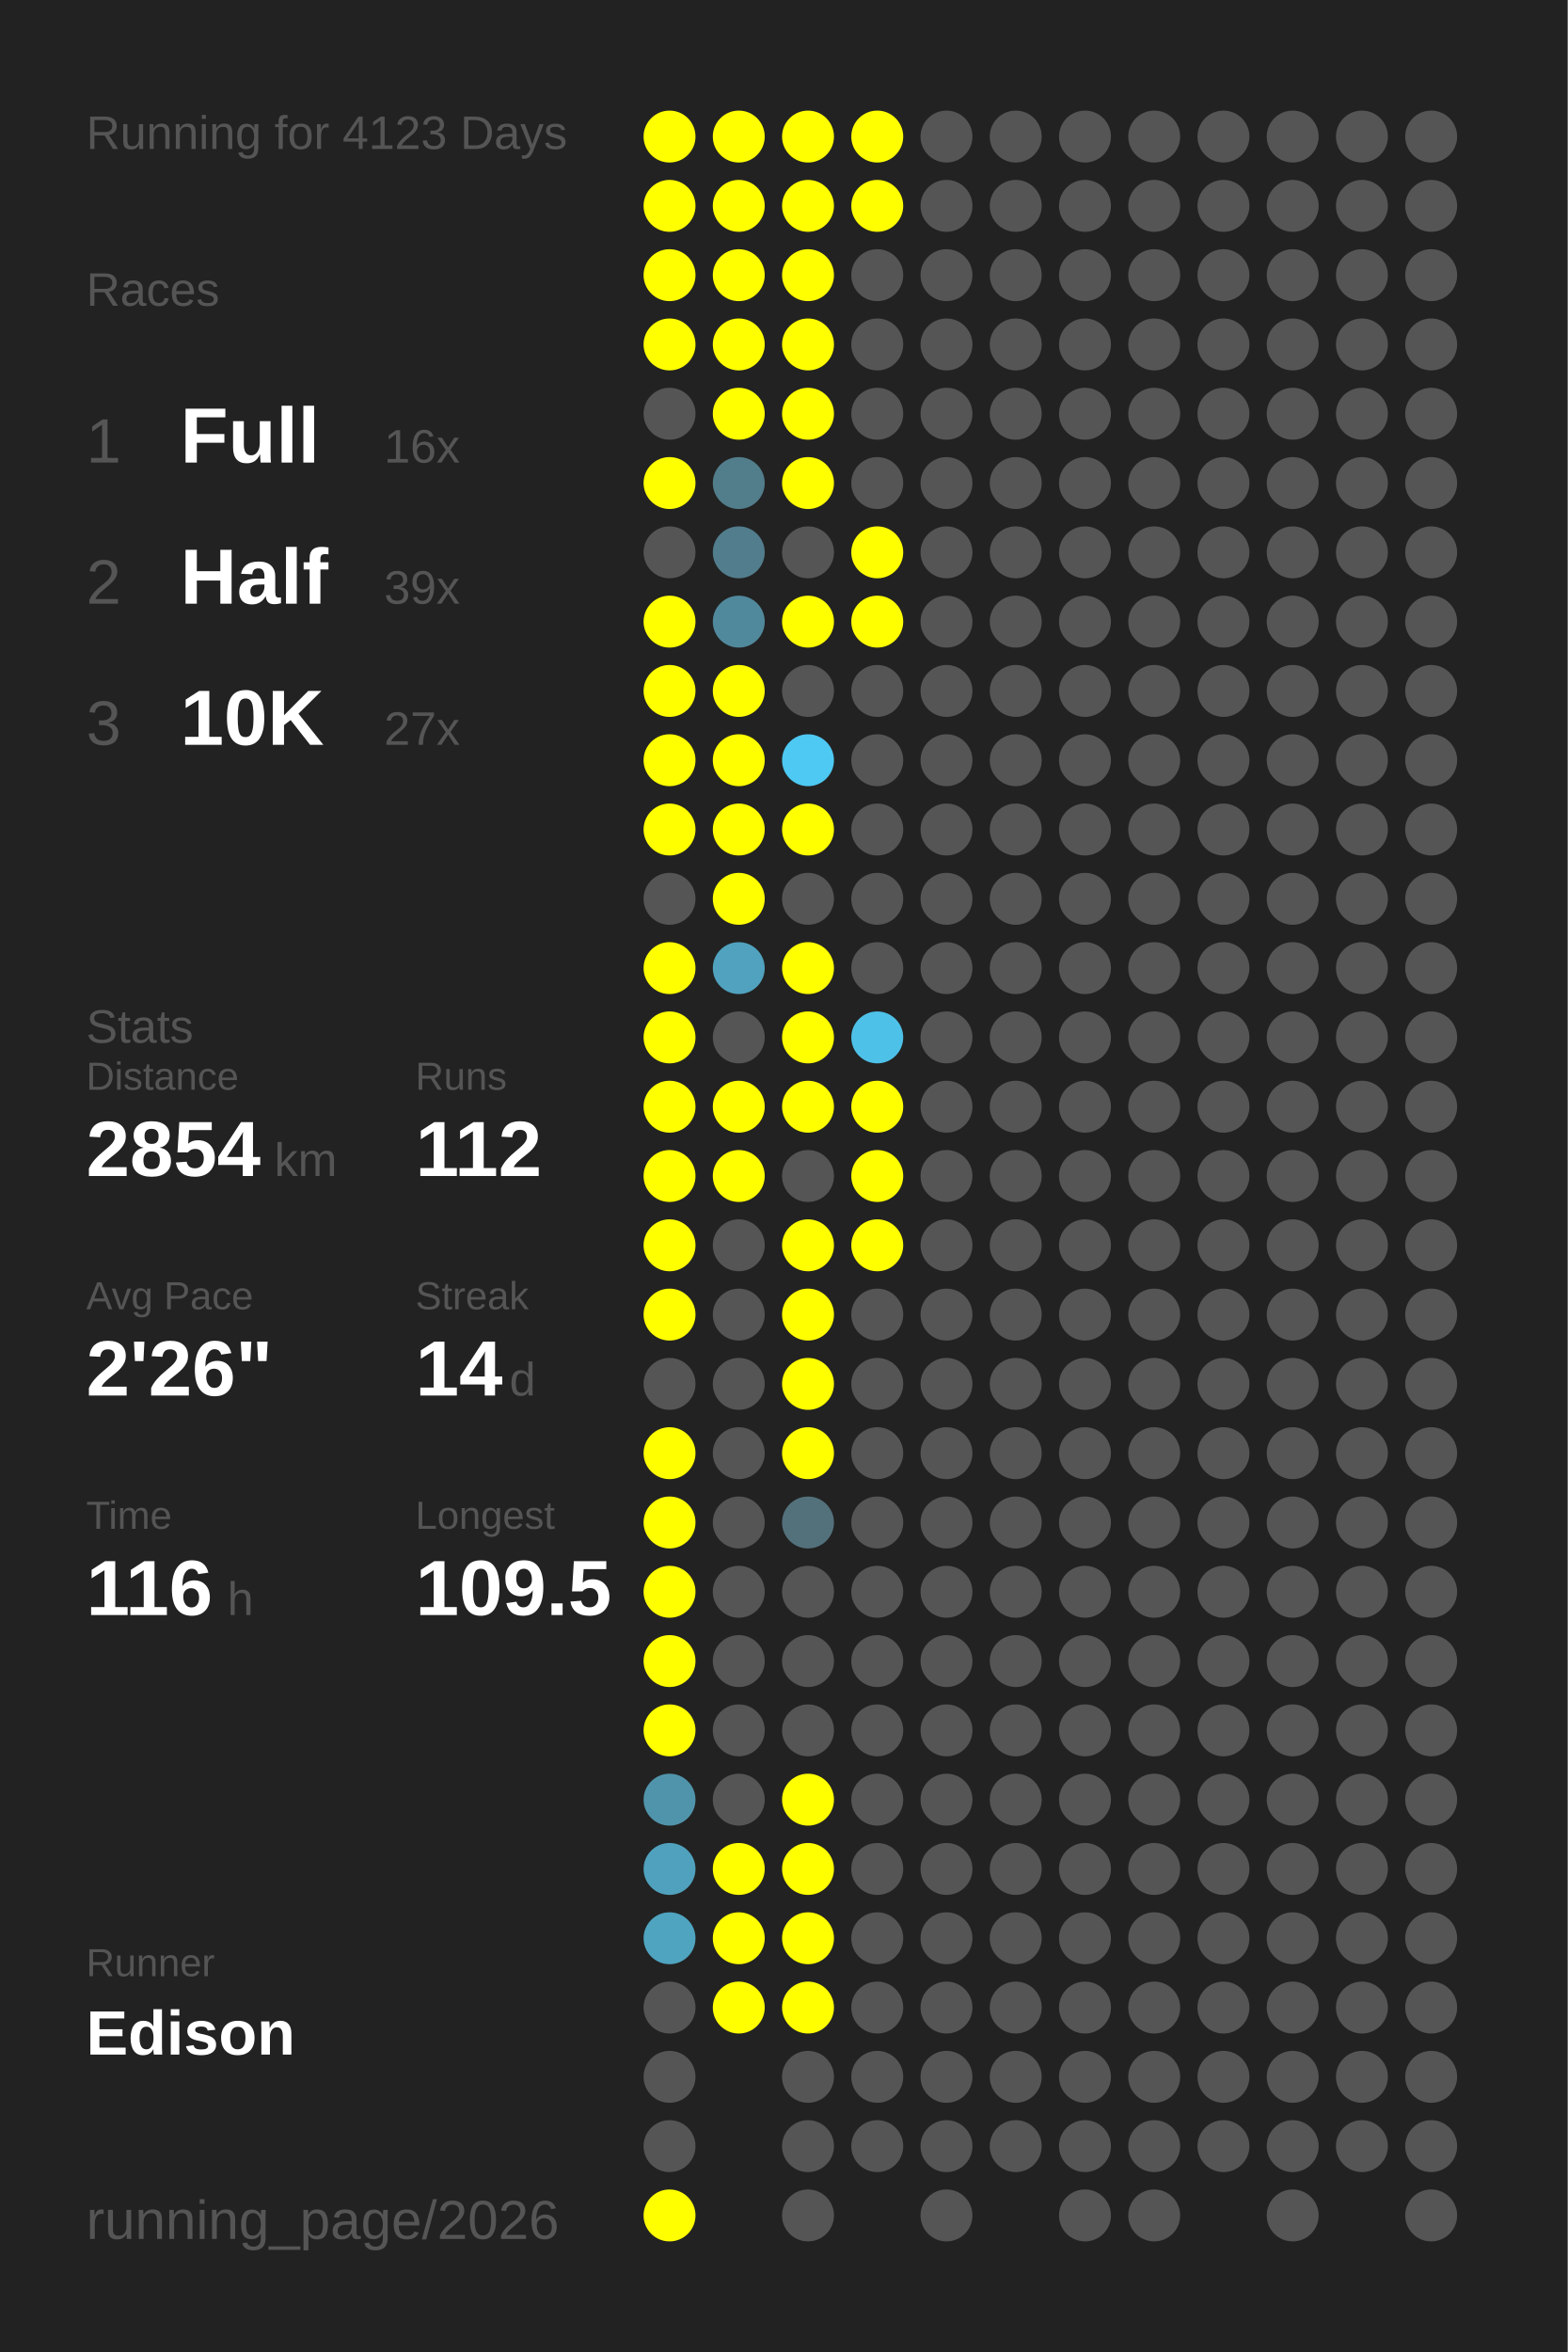
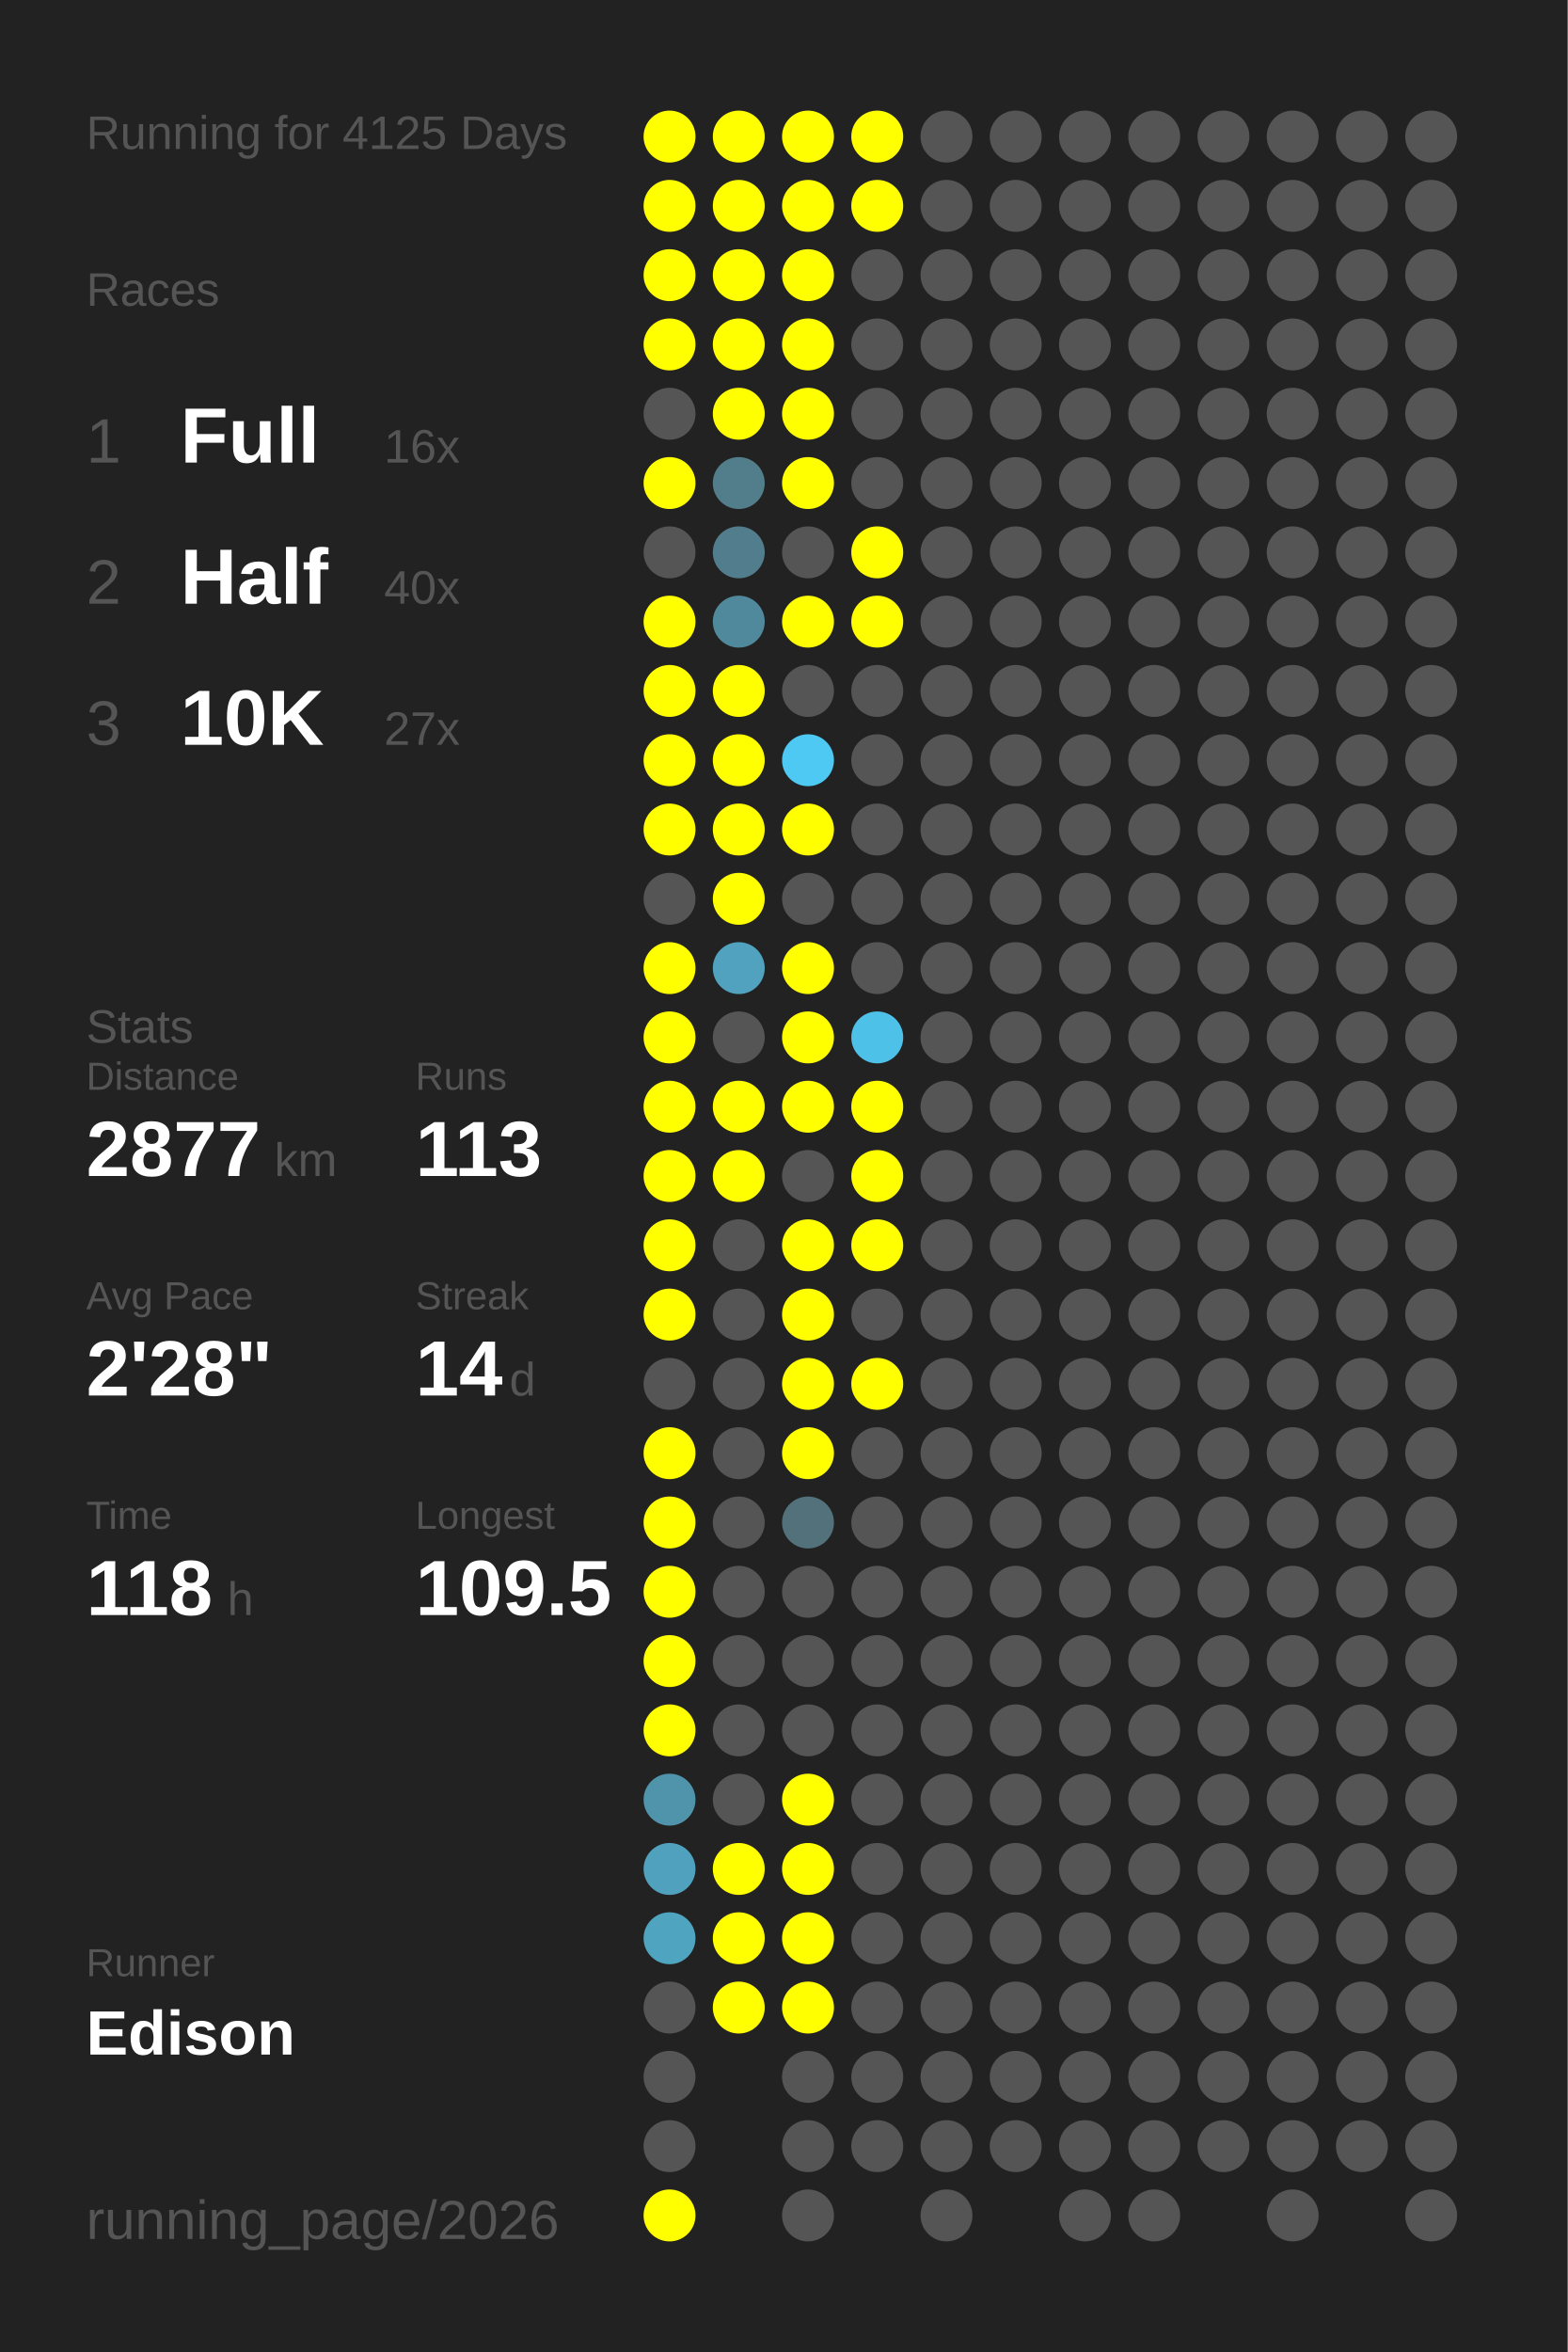
<svg xmlns="http://www.w3.org/2000/svg" baseProfile="full" height="300mm" version="1.1" viewBox="0,0,200,300" width="200mm">
  <defs />
  <rect fill="#222222" height="300" width="200" x="0" y="0" />
-   <text fill="#555555" style="font-size:6px; font-family:Arial;" x="11" y="19">Running for 4123 Days</text>
+   <text fill="#555555" style="font-size:6px; font-family:Arial;" x="11" y="19">Running for 4125 Days</text>
  <text fill="#555555" style="font-size:6px; font-family:Arial;" x="11" y="39">Races</text>
  <text fill="#555555" style="font-size:8px; font-family:Arial;" x="11" y="59">1</text>
  <text fill="#FFFFFF" style="font-size:10px; font-family:Arial; font-weight:bold;" x="23" y="59">Full</text>
  <text fill="#555555" style="font-size:6px; font-family:Arial;" x="49" y="59">16x</text>
  <text fill="#555555" style="font-size:8px; font-family:Arial;" x="11" y="77">2</text>
  <text fill="#FFFFFF" style="font-size:10px; font-family:Arial; font-weight:bold;" x="23" y="77">Half</text>
-   <text fill="#555555" style="font-size:6px; font-family:Arial;" x="49" y="77">39x</text>
+   <text fill="#555555" style="font-size:6px; font-family:Arial;" x="49" y="77">40x</text>
  <text fill="#555555" style="font-size:8px; font-family:Arial;" x="11" y="95">3</text>
  <text fill="#FFFFFF" style="font-size:10px; font-family:Arial; font-weight:bold;" x="23" y="95">10K</text>
  <text fill="#555555" style="font-size:6px; font-family:Arial;" x="49" y="95">27x</text>
  <text fill="#555555" style="font-size:6px; font-family:Arial;" x="11" y="133">Stats</text>
  <text fill="#555555" style="font-size:5px; font-family:Arial;" x="11" y="139">Distance</text>
-   <text fill="#FFFFFF" style="font-size:10px; font-family:Arial; font-weight:bold;" x="11" y="150">2854</text>
+   <text fill="#FFFFFF" style="font-size:10px; font-family:Arial; font-weight:bold;" x="11" y="150">2877</text>
  <text fill="#555555" style="font-size:6px; font-family:Arial;" x="35" y="150">km</text>
  <text fill="#555555" style="font-size:5px; font-family:Arial;" x="53" y="139">Runs</text>
-   <text fill="#FFFFFF" style="font-size:10px; font-family:Arial; font-weight:bold;" x="53" y="150">112</text>
+   <text fill="#FFFFFF" style="font-size:10px; font-family:Arial; font-weight:bold;" x="53" y="150">113</text>
  <text fill="#555555" style="font-size:5px; font-family:Arial;" x="11" y="167">Avg Pace</text>
-   <text fill="#FFFFFF" style="font-size:10px; font-family:Arial; font-weight:bold;" x="11" y="178">2'26"</text>
+   <text fill="#FFFFFF" style="font-size:10px; font-family:Arial; font-weight:bold;" x="11" y="178">2'28"</text>
  <text fill="#555555" style="font-size:5px; font-family:Arial;" x="53" y="167">Streak</text>
  <text fill="#FFFFFF" style="font-size:10px; font-family:Arial; font-weight:bold;" x="53" y="178">14</text>
  <text fill="#555555" style="font-size:6px; font-family:Arial;" x="65" y="178">d</text>
  <text fill="#555555" style="font-size:5px; font-family:Arial;" x="11" y="195">Time</text>
-   <text fill="#FFFFFF" style="font-size:10px; font-family:Arial; font-weight:bold;" x="11" y="206">116</text>
+   <text fill="#FFFFFF" style="font-size:10px; font-family:Arial; font-weight:bold;" x="11" y="206">118</text>
  <text fill="#555555" style="font-size:6px; font-family:Arial;" x="29" y="206">h</text>
  <text fill="#555555" style="font-size:5px; font-family:Arial;" x="53" y="195">Longest</text>
  <text fill="#FFFFFF" style="font-size:10px; font-family:Arial; font-weight:bold;" x="53" y="206">109.5</text>
  <text fill="#555555" style="font-size:5px; font-family:Arial;" x="11" y="252.065">Runner</text>
  <text fill="#FFFFFF" style="font-size:8px; font-family:Arial; font-weight:bold;" x="11" y="262.065">Edison</text>
  <text fill="#555555" style="font-size:7px; font-family:Arial;" x="11" y="285.581">running_page/2026</text>
  <circle cx="85.417" cy="17.419" fill="#FFFF00" r="3.312" />
  <circle cx="85.417" cy="26.258" fill="#FFFF00" r="3.312" />
  <circle cx="85.417" cy="35.097" fill="#FFFF00" r="3.312" />
  <circle cx="85.417" cy="43.935" fill="#FFFF00" r="3.312" />
  <circle cx="85.417" cy="52.774" fill="#555555" r="3.312" />
  <circle cx="85.417" cy="61.613" fill="#FFFF00" r="3.312" />
  <circle cx="85.417" cy="70.452" fill="#555555" r="3.312" />
  <circle cx="85.417" cy="79.29" fill="#FFFF00" r="3.312" />
  <circle cx="85.417" cy="88.129" fill="#FFFF00" r="3.312" />
  <circle cx="85.417" cy="96.968" fill="#FFFF00" r="3.312" />
  <circle cx="85.417" cy="105.806" fill="#FFFF00" r="3.312" />
  <circle cx="85.417" cy="114.645" fill="#555555" r="3.312" />
  <circle cx="85.417" cy="123.484" fill="#FFFF00" r="3.312" />
  <circle cx="85.417" cy="132.323" fill="#FFFF00" r="3.312" />
  <circle cx="85.417" cy="141.161" fill="#FFFF00" r="3.312" />
  <circle cx="85.417" cy="150" fill="#FFFF00" r="3.312" />
  <circle cx="85.417" cy="158.839" fill="#FFFF00" r="3.312" />
  <circle cx="85.417" cy="167.677" fill="#FFFF00" r="3.312" />
  <circle cx="85.417" cy="176.516" fill="#555555" r="3.312" />
  <circle cx="85.417" cy="185.355" fill="#FFFF00" r="3.312" />
  <circle cx="85.417" cy="194.194" fill="#FFFF00" r="3.312" />
  <circle cx="85.417" cy="203.032" fill="#FFFF00" r="3.312" />
  <circle cx="85.417" cy="211.871" fill="#FFFF00" r="3.312" />
  <circle cx="85.417" cy="220.71" fill="#FFFF00" r="3.312" />
  <circle cx="85.417" cy="229.548" fill="#5094ab" r="3.312" />
  <circle cx="85.417" cy="238.387" fill="#50a1bd" r="3.312" />
  <circle cx="85.417" cy="247.226" fill="#4fa4c0" r="3.312" />
  <circle cx="85.417" cy="256.065" fill="#555555" r="3.312" />
  <circle cx="85.417" cy="264.903" fill="#555555" r="3.312" />
  <circle cx="85.417" cy="273.742" fill="#555555" r="3.312" />
  <circle cx="85.417" cy="282.581" fill="#FFFF00" r="3.312" />
  <circle cx="94.25" cy="17.419" fill="#FFFF00" r="3.312" />
  <circle cx="94.25" cy="26.258" fill="#FFFF00" r="3.312" />
  <circle cx="94.25" cy="35.097" fill="#FFFF00" r="3.312" />
  <circle cx="94.25" cy="43.935" fill="#FFFF00" r="3.312" />
  <circle cx="94.25" cy="52.774" fill="#FFFF00" r="3.312" />
  <circle cx="94.25" cy="61.613" fill="#527d8b" r="3.312" />
  <circle cx="94.25" cy="70.452" fill="#527d8c" r="3.312" />
  <circle cx="94.25" cy="79.29" fill="#51899c" r="3.312" />
  <circle cx="94.25" cy="88.129" fill="#FFFF00" r="3.312" />
  <circle cx="94.25" cy="96.968" fill="#FFFF00" r="3.312" />
  <circle cx="94.25" cy="105.806" fill="#FFFF00" r="3.312" />
  <circle cx="94.25" cy="114.645" fill="#FFFF00" r="3.312" />
  <circle cx="94.25" cy="123.484" fill="#50a2be" r="3.312" />
  <circle cx="94.25" cy="132.323" fill="#555555" r="3.312" />
  <circle cx="94.25" cy="141.161" fill="#FFFF00" r="3.312" />
  <circle cx="94.25" cy="150" fill="#FFFF00" r="3.312" />
  <circle cx="94.25" cy="158.839" fill="#555555" r="3.312" />
  <circle cx="94.25" cy="167.677" fill="#555555" r="3.312" />
  <circle cx="94.25" cy="176.516" fill="#555555" r="3.312" />
  <circle cx="94.25" cy="185.355" fill="#555555" r="3.312" />
  <circle cx="94.25" cy="194.194" fill="#555555" r="3.312" />
  <circle cx="94.25" cy="203.032" fill="#555555" r="3.312" />
  <circle cx="94.25" cy="211.871" fill="#555555" r="3.312" />
  <circle cx="94.25" cy="220.71" fill="#555555" r="3.312" />
  <circle cx="94.25" cy="229.548" fill="#555555" r="3.312" />
  <circle cx="94.25" cy="238.387" fill="#FFFF00" r="3.312" />
  <circle cx="94.25" cy="247.226" fill="#FFFF00" r="3.312" />
  <circle cx="94.25" cy="256.065" fill="#FFFF00" r="3.312" />
  <circle cx="103.083" cy="17.419" fill="#FFFF00" r="3.312" />
  <circle cx="103.083" cy="26.258" fill="#FFFF00" r="3.312" />
  <circle cx="103.083" cy="35.097" fill="#FFFF00" r="3.312" />
  <circle cx="103.083" cy="43.935" fill="#FFFF00" r="3.312" />
  <circle cx="103.083" cy="52.774" fill="#FFFF00" r="3.312" />
  <circle cx="103.083" cy="61.613" fill="#FFFF00" r="3.312" />
  <circle cx="103.083" cy="70.452" fill="#555555" r="3.312" />
  <circle cx="103.083" cy="79.29" fill="#FFFF00" r="3.312" />
  <circle cx="103.083" cy="88.129" fill="#555555" r="3.312" />
  <circle cx="103.083" cy="96.968" fill="#4dc9f3" r="3.312" />
  <circle cx="103.083" cy="105.806" fill="#FFFF00" r="3.312" />
  <circle cx="103.083" cy="114.645" fill="#555555" r="3.312" />
  <circle cx="103.083" cy="123.484" fill="#FFFF00" r="3.312" />
  <circle cx="103.083" cy="132.323" fill="#FFFF00" r="3.312" />
  <circle cx="103.083" cy="141.161" fill="#FFFF00" r="3.312" />
  <circle cx="103.083" cy="150" fill="#555555" r="3.312" />
  <circle cx="103.083" cy="158.839" fill="#FFFF00" r="3.312" />
  <circle cx="103.083" cy="167.677" fill="#FFFF00" r="3.312" />
  <circle cx="103.083" cy="176.516" fill="#FFFF00" r="3.312" />
  <circle cx="103.083" cy="185.355" fill="#FFFF00" r="3.312" />
  <circle cx="103.083" cy="194.194" fill="#53717b" r="3.312" />
  <circle cx="103.083" cy="203.032" fill="#555555" r="3.312" />
  <circle cx="103.083" cy="211.871" fill="#555555" r="3.312" />
  <circle cx="103.083" cy="220.71" fill="#555555" r="3.312" />
  <circle cx="103.083" cy="229.548" fill="#FFFF00" r="3.312" />
  <circle cx="103.083" cy="238.387" fill="#FFFF00" r="3.312" />
  <circle cx="103.083" cy="247.226" fill="#FFFF00" r="3.312" />
  <circle cx="103.083" cy="256.065" fill="#FFFF00" r="3.312" />
  <circle cx="103.083" cy="264.903" fill="#555555" r="3.312" />
  <circle cx="103.083" cy="273.742" fill="#555555" r="3.312" />
  <circle cx="103.083" cy="282.581" fill="#555555" r="3.312" />
  <circle cx="111.917" cy="17.419" fill="#FFFF00" r="3.312" />
  <circle cx="111.917" cy="26.258" fill="#FFFF00" r="3.312" />
  <circle cx="111.917" cy="35.097" fill="#555555" r="3.312" />
  <circle cx="111.917" cy="43.935" fill="#555555" r="3.312" />
  <circle cx="111.917" cy="52.774" fill="#555555" r="3.312" />
  <circle cx="111.917" cy="61.613" fill="#555555" r="3.312" />
  <circle cx="111.917" cy="70.452" fill="#FFFF00" r="3.312" />
  <circle cx="111.917" cy="79.29" fill="#FFFF00" r="3.312" />
  <circle cx="111.917" cy="88.129" fill="#555555" r="3.312" />
  <circle cx="111.917" cy="96.968" fill="#555555" r="3.312" />
  <circle cx="111.917" cy="105.806" fill="#555555" r="3.312" />
  <circle cx="111.917" cy="114.645" fill="#555555" r="3.312" />
  <circle cx="111.917" cy="123.484" fill="#555555" r="3.312" />
  <circle cx="111.917" cy="132.323" fill="#4ec1e8" r="3.312" />
  <circle cx="111.917" cy="141.161" fill="#FFFF00" r="3.312" />
  <circle cx="111.917" cy="150" fill="#FFFF00" r="3.312" />
  <circle cx="111.917" cy="158.839" fill="#FFFF00" r="3.312" />
  <circle cx="111.917" cy="167.677" fill="#555555" r="3.312" />
-   <circle cx="111.917" cy="176.516" fill="#555555" r="3.312" />
+   <circle cx="111.917" cy="176.516" fill="#FFFF00" r="3.312" />
  <circle cx="111.917" cy="185.355" fill="#555555" r="3.312" />
  <circle cx="111.917" cy="194.194" fill="#555555" r="3.312" />
  <circle cx="111.917" cy="203.032" fill="#555555" r="3.312" />
  <circle cx="111.917" cy="211.871" fill="#555555" r="3.312" />
  <circle cx="111.917" cy="220.71" fill="#555555" r="3.312" />
  <circle cx="111.917" cy="229.548" fill="#555555" r="3.312" />
  <circle cx="111.917" cy="238.387" fill="#555555" r="3.312" />
  <circle cx="111.917" cy="247.226" fill="#555555" r="3.312" />
  <circle cx="111.917" cy="256.065" fill="#555555" r="3.312" />
  <circle cx="111.917" cy="264.903" fill="#555555" r="3.312" />
  <circle cx="111.917" cy="273.742" fill="#555555" r="3.312" />
  <circle cx="120.75" cy="17.419" fill="#555555" r="3.312" />
  <circle cx="120.75" cy="26.258" fill="#555555" r="3.312" />
  <circle cx="120.75" cy="35.097" fill="#555555" r="3.312" />
  <circle cx="120.75" cy="43.935" fill="#555555" r="3.312" />
  <circle cx="120.75" cy="52.774" fill="#555555" r="3.312" />
  <circle cx="120.75" cy="61.613" fill="#555555" r="3.312" />
  <circle cx="120.75" cy="70.452" fill="#555555" r="3.312" />
  <circle cx="120.75" cy="79.29" fill="#555555" r="3.312" />
  <circle cx="120.75" cy="88.129" fill="#555555" r="3.312" />
  <circle cx="120.75" cy="96.968" fill="#555555" r="3.312" />
  <circle cx="120.75" cy="105.806" fill="#555555" r="3.312" />
  <circle cx="120.75" cy="114.645" fill="#555555" r="3.312" />
  <circle cx="120.75" cy="123.484" fill="#555555" r="3.312" />
  <circle cx="120.75" cy="132.323" fill="#555555" r="3.312" />
  <circle cx="120.75" cy="141.161" fill="#555555" r="3.312" />
  <circle cx="120.75" cy="150" fill="#555555" r="3.312" />
  <circle cx="120.75" cy="158.839" fill="#555555" r="3.312" />
  <circle cx="120.75" cy="167.677" fill="#555555" r="3.312" />
  <circle cx="120.75" cy="176.516" fill="#555555" r="3.312" />
  <circle cx="120.75" cy="185.355" fill="#555555" r="3.312" />
  <circle cx="120.75" cy="194.194" fill="#555555" r="3.312" />
  <circle cx="120.75" cy="203.032" fill="#555555" r="3.312" />
  <circle cx="120.75" cy="211.871" fill="#555555" r="3.312" />
  <circle cx="120.75" cy="220.71" fill="#555555" r="3.312" />
  <circle cx="120.75" cy="229.548" fill="#555555" r="3.312" />
  <circle cx="120.75" cy="238.387" fill="#555555" r="3.312" />
  <circle cx="120.75" cy="247.226" fill="#555555" r="3.312" />
  <circle cx="120.75" cy="256.065" fill="#555555" r="3.312" />
  <circle cx="120.75" cy="264.903" fill="#555555" r="3.312" />
  <circle cx="120.75" cy="273.742" fill="#555555" r="3.312" />
  <circle cx="120.75" cy="282.581" fill="#555555" r="3.312" />
  <circle cx="129.583" cy="17.419" fill="#555555" r="3.312" />
  <circle cx="129.583" cy="26.258" fill="#555555" r="3.312" />
  <circle cx="129.583" cy="35.097" fill="#555555" r="3.312" />
  <circle cx="129.583" cy="43.935" fill="#555555" r="3.312" />
  <circle cx="129.583" cy="52.774" fill="#555555" r="3.312" />
  <circle cx="129.583" cy="61.613" fill="#555555" r="3.312" />
  <circle cx="129.583" cy="70.452" fill="#555555" r="3.312" />
  <circle cx="129.583" cy="79.29" fill="#555555" r="3.312" />
  <circle cx="129.583" cy="88.129" fill="#555555" r="3.312" />
  <circle cx="129.583" cy="96.968" fill="#555555" r="3.312" />
  <circle cx="129.583" cy="105.806" fill="#555555" r="3.312" />
  <circle cx="129.583" cy="114.645" fill="#555555" r="3.312" />
  <circle cx="129.583" cy="123.484" fill="#555555" r="3.312" />
  <circle cx="129.583" cy="132.323" fill="#555555" r="3.312" />
  <circle cx="129.583" cy="141.161" fill="#555555" r="3.312" />
  <circle cx="129.583" cy="150" fill="#555555" r="3.312" />
  <circle cx="129.583" cy="158.839" fill="#555555" r="3.312" />
  <circle cx="129.583" cy="167.677" fill="#555555" r="3.312" />
  <circle cx="129.583" cy="176.516" fill="#555555" r="3.312" />
  <circle cx="129.583" cy="185.355" fill="#555555" r="3.312" />
  <circle cx="129.583" cy="194.194" fill="#555555" r="3.312" />
  <circle cx="129.583" cy="203.032" fill="#555555" r="3.312" />
  <circle cx="129.583" cy="211.871" fill="#555555" r="3.312" />
  <circle cx="129.583" cy="220.71" fill="#555555" r="3.312" />
  <circle cx="129.583" cy="229.548" fill="#555555" r="3.312" />
  <circle cx="129.583" cy="238.387" fill="#555555" r="3.312" />
  <circle cx="129.583" cy="247.226" fill="#555555" r="3.312" />
  <circle cx="129.583" cy="256.065" fill="#555555" r="3.312" />
  <circle cx="129.583" cy="264.903" fill="#555555" r="3.312" />
  <circle cx="129.583" cy="273.742" fill="#555555" r="3.312" />
  <circle cx="138.417" cy="17.419" fill="#555555" r="3.312" />
  <circle cx="138.417" cy="26.258" fill="#555555" r="3.312" />
  <circle cx="138.417" cy="35.097" fill="#555555" r="3.312" />
  <circle cx="138.417" cy="43.935" fill="#555555" r="3.312" />
  <circle cx="138.417" cy="52.774" fill="#555555" r="3.312" />
  <circle cx="138.417" cy="61.613" fill="#555555" r="3.312" />
  <circle cx="138.417" cy="70.452" fill="#555555" r="3.312" />
  <circle cx="138.417" cy="79.29" fill="#555555" r="3.312" />
  <circle cx="138.417" cy="88.129" fill="#555555" r="3.312" />
  <circle cx="138.417" cy="96.968" fill="#555555" r="3.312" />
  <circle cx="138.417" cy="105.806" fill="#555555" r="3.312" />
  <circle cx="138.417" cy="114.645" fill="#555555" r="3.312" />
  <circle cx="138.417" cy="123.484" fill="#555555" r="3.312" />
  <circle cx="138.417" cy="132.323" fill="#555555" r="3.312" />
  <circle cx="138.417" cy="141.161" fill="#555555" r="3.312" />
  <circle cx="138.417" cy="150" fill="#555555" r="3.312" />
  <circle cx="138.417" cy="158.839" fill="#555555" r="3.312" />
  <circle cx="138.417" cy="167.677" fill="#555555" r="3.312" />
  <circle cx="138.417" cy="176.516" fill="#555555" r="3.312" />
  <circle cx="138.417" cy="185.355" fill="#555555" r="3.312" />
  <circle cx="138.417" cy="194.194" fill="#555555" r="3.312" />
  <circle cx="138.417" cy="203.032" fill="#555555" r="3.312" />
  <circle cx="138.417" cy="211.871" fill="#555555" r="3.312" />
  <circle cx="138.417" cy="220.71" fill="#555555" r="3.312" />
  <circle cx="138.417" cy="229.548" fill="#555555" r="3.312" />
  <circle cx="138.417" cy="238.387" fill="#555555" r="3.312" />
  <circle cx="138.417" cy="247.226" fill="#555555" r="3.312" />
  <circle cx="138.417" cy="256.065" fill="#555555" r="3.312" />
  <circle cx="138.417" cy="264.903" fill="#555555" r="3.312" />
  <circle cx="138.417" cy="273.742" fill="#555555" r="3.312" />
  <circle cx="138.417" cy="282.581" fill="#555555" r="3.312" />
  <circle cx="147.25" cy="17.419" fill="#555555" r="3.312" />
  <circle cx="147.25" cy="26.258" fill="#555555" r="3.312" />
  <circle cx="147.25" cy="35.097" fill="#555555" r="3.312" />
  <circle cx="147.25" cy="43.935" fill="#555555" r="3.312" />
  <circle cx="147.25" cy="52.774" fill="#555555" r="3.312" />
  <circle cx="147.25" cy="61.613" fill="#555555" r="3.312" />
  <circle cx="147.25" cy="70.452" fill="#555555" r="3.312" />
  <circle cx="147.25" cy="79.29" fill="#555555" r="3.312" />
  <circle cx="147.25" cy="88.129" fill="#555555" r="3.312" />
  <circle cx="147.25" cy="96.968" fill="#555555" r="3.312" />
  <circle cx="147.25" cy="105.806" fill="#555555" r="3.312" />
  <circle cx="147.25" cy="114.645" fill="#555555" r="3.312" />
  <circle cx="147.25" cy="123.484" fill="#555555" r="3.312" />
  <circle cx="147.25" cy="132.323" fill="#555555" r="3.312" />
  <circle cx="147.25" cy="141.161" fill="#555555" r="3.312" />
  <circle cx="147.25" cy="150" fill="#555555" r="3.312" />
  <circle cx="147.25" cy="158.839" fill="#555555" r="3.312" />
  <circle cx="147.25" cy="167.677" fill="#555555" r="3.312" />
  <circle cx="147.25" cy="176.516" fill="#555555" r="3.312" />
  <circle cx="147.25" cy="185.355" fill="#555555" r="3.312" />
  <circle cx="147.25" cy="194.194" fill="#555555" r="3.312" />
  <circle cx="147.25" cy="203.032" fill="#555555" r="3.312" />
  <circle cx="147.25" cy="211.871" fill="#555555" r="3.312" />
  <circle cx="147.25" cy="220.71" fill="#555555" r="3.312" />
  <circle cx="147.25" cy="229.548" fill="#555555" r="3.312" />
  <circle cx="147.25" cy="238.387" fill="#555555" r="3.312" />
  <circle cx="147.25" cy="247.226" fill="#555555" r="3.312" />
  <circle cx="147.25" cy="256.065" fill="#555555" r="3.312" />
  <circle cx="147.25" cy="264.903" fill="#555555" r="3.312" />
  <circle cx="147.25" cy="273.742" fill="#555555" r="3.312" />
  <circle cx="147.25" cy="282.581" fill="#555555" r="3.312" />
  <circle cx="156.083" cy="17.419" fill="#555555" r="3.312" />
  <circle cx="156.083" cy="26.258" fill="#555555" r="3.312" />
  <circle cx="156.083" cy="35.097" fill="#555555" r="3.312" />
  <circle cx="156.083" cy="43.935" fill="#555555" r="3.312" />
  <circle cx="156.083" cy="52.774" fill="#555555" r="3.312" />
  <circle cx="156.083" cy="61.613" fill="#555555" r="3.312" />
  <circle cx="156.083" cy="70.452" fill="#555555" r="3.312" />
  <circle cx="156.083" cy="79.29" fill="#555555" r="3.312" />
  <circle cx="156.083" cy="88.129" fill="#555555" r="3.312" />
  <circle cx="156.083" cy="96.968" fill="#555555" r="3.312" />
  <circle cx="156.083" cy="105.806" fill="#555555" r="3.312" />
  <circle cx="156.083" cy="114.645" fill="#555555" r="3.312" />
  <circle cx="156.083" cy="123.484" fill="#555555" r="3.312" />
  <circle cx="156.083" cy="132.323" fill="#555555" r="3.312" />
  <circle cx="156.083" cy="141.161" fill="#555555" r="3.312" />
  <circle cx="156.083" cy="150" fill="#555555" r="3.312" />
  <circle cx="156.083" cy="158.839" fill="#555555" r="3.312" />
  <circle cx="156.083" cy="167.677" fill="#555555" r="3.312" />
  <circle cx="156.083" cy="176.516" fill="#555555" r="3.312" />
  <circle cx="156.083" cy="185.355" fill="#555555" r="3.312" />
  <circle cx="156.083" cy="194.194" fill="#555555" r="3.312" />
  <circle cx="156.083" cy="203.032" fill="#555555" r="3.312" />
  <circle cx="156.083" cy="211.871" fill="#555555" r="3.312" />
  <circle cx="156.083" cy="220.71" fill="#555555" r="3.312" />
  <circle cx="156.083" cy="229.548" fill="#555555" r="3.312" />
  <circle cx="156.083" cy="238.387" fill="#555555" r="3.312" />
  <circle cx="156.083" cy="247.226" fill="#555555" r="3.312" />
  <circle cx="156.083" cy="256.065" fill="#555555" r="3.312" />
  <circle cx="156.083" cy="264.903" fill="#555555" r="3.312" />
  <circle cx="156.083" cy="273.742" fill="#555555" r="3.312" />
  <circle cx="164.917" cy="17.419" fill="#555555" r="3.312" />
  <circle cx="164.917" cy="26.258" fill="#555555" r="3.312" />
  <circle cx="164.917" cy="35.097" fill="#555555" r="3.312" />
  <circle cx="164.917" cy="43.935" fill="#555555" r="3.312" />
  <circle cx="164.917" cy="52.774" fill="#555555" r="3.312" />
  <circle cx="164.917" cy="61.613" fill="#555555" r="3.312" />
  <circle cx="164.917" cy="70.452" fill="#555555" r="3.312" />
  <circle cx="164.917" cy="79.29" fill="#555555" r="3.312" />
  <circle cx="164.917" cy="88.129" fill="#555555" r="3.312" />
  <circle cx="164.917" cy="96.968" fill="#555555" r="3.312" />
  <circle cx="164.917" cy="105.806" fill="#555555" r="3.312" />
  <circle cx="164.917" cy="114.645" fill="#555555" r="3.312" />
  <circle cx="164.917" cy="123.484" fill="#555555" r="3.312" />
  <circle cx="164.917" cy="132.323" fill="#555555" r="3.312" />
  <circle cx="164.917" cy="141.161" fill="#555555" r="3.312" />
  <circle cx="164.917" cy="150" fill="#555555" r="3.312" />
  <circle cx="164.917" cy="158.839" fill="#555555" r="3.312" />
  <circle cx="164.917" cy="167.677" fill="#555555" r="3.312" />
  <circle cx="164.917" cy="176.516" fill="#555555" r="3.312" />
  <circle cx="164.917" cy="185.355" fill="#555555" r="3.312" />
  <circle cx="164.917" cy="194.194" fill="#555555" r="3.312" />
  <circle cx="164.917" cy="203.032" fill="#555555" r="3.312" />
  <circle cx="164.917" cy="211.871" fill="#555555" r="3.312" />
  <circle cx="164.917" cy="220.71" fill="#555555" r="3.312" />
  <circle cx="164.917" cy="229.548" fill="#555555" r="3.312" />
  <circle cx="164.917" cy="238.387" fill="#555555" r="3.312" />
  <circle cx="164.917" cy="247.226" fill="#555555" r="3.312" />
  <circle cx="164.917" cy="256.065" fill="#555555" r="3.312" />
  <circle cx="164.917" cy="264.903" fill="#555555" r="3.312" />
  <circle cx="164.917" cy="273.742" fill="#555555" r="3.312" />
  <circle cx="164.917" cy="282.581" fill="#555555" r="3.312" />
  <circle cx="173.75" cy="17.419" fill="#555555" r="3.312" />
  <circle cx="173.75" cy="26.258" fill="#555555" r="3.312" />
  <circle cx="173.75" cy="35.097" fill="#555555" r="3.312" />
  <circle cx="173.75" cy="43.935" fill="#555555" r="3.312" />
  <circle cx="173.75" cy="52.774" fill="#555555" r="3.312" />
  <circle cx="173.75" cy="61.613" fill="#555555" r="3.312" />
  <circle cx="173.75" cy="70.452" fill="#555555" r="3.312" />
  <circle cx="173.75" cy="79.29" fill="#555555" r="3.312" />
  <circle cx="173.75" cy="88.129" fill="#555555" r="3.312" />
  <circle cx="173.75" cy="96.968" fill="#555555" r="3.312" />
  <circle cx="173.75" cy="105.806" fill="#555555" r="3.312" />
  <circle cx="173.75" cy="114.645" fill="#555555" r="3.312" />
  <circle cx="173.75" cy="123.484" fill="#555555" r="3.312" />
  <circle cx="173.75" cy="132.323" fill="#555555" r="3.312" />
  <circle cx="173.75" cy="141.161" fill="#555555" r="3.312" />
  <circle cx="173.75" cy="150" fill="#555555" r="3.312" />
  <circle cx="173.75" cy="158.839" fill="#555555" r="3.312" />
  <circle cx="173.75" cy="167.677" fill="#555555" r="3.312" />
  <circle cx="173.75" cy="176.516" fill="#555555" r="3.312" />
  <circle cx="173.75" cy="185.355" fill="#555555" r="3.312" />
  <circle cx="173.75" cy="194.194" fill="#555555" r="3.312" />
  <circle cx="173.75" cy="203.032" fill="#555555" r="3.312" />
  <circle cx="173.75" cy="211.871" fill="#555555" r="3.312" />
  <circle cx="173.75" cy="220.71" fill="#555555" r="3.312" />
  <circle cx="173.75" cy="229.548" fill="#555555" r="3.312" />
  <circle cx="173.75" cy="238.387" fill="#555555" r="3.312" />
  <circle cx="173.75" cy="247.226" fill="#555555" r="3.312" />
  <circle cx="173.75" cy="256.065" fill="#555555" r="3.312" />
  <circle cx="173.75" cy="264.903" fill="#555555" r="3.312" />
  <circle cx="173.75" cy="273.742" fill="#555555" r="3.312" />
  <circle cx="182.583" cy="17.419" fill="#555555" r="3.312" />
  <circle cx="182.583" cy="26.258" fill="#555555" r="3.312" />
  <circle cx="182.583" cy="35.097" fill="#555555" r="3.312" />
  <circle cx="182.583" cy="43.935" fill="#555555" r="3.312" />
  <circle cx="182.583" cy="52.774" fill="#555555" r="3.312" />
  <circle cx="182.583" cy="61.613" fill="#555555" r="3.312" />
  <circle cx="182.583" cy="70.452" fill="#555555" r="3.312" />
  <circle cx="182.583" cy="79.29" fill="#555555" r="3.312" />
  <circle cx="182.583" cy="88.129" fill="#555555" r="3.312" />
  <circle cx="182.583" cy="96.968" fill="#555555" r="3.312" />
  <circle cx="182.583" cy="105.806" fill="#555555" r="3.312" />
  <circle cx="182.583" cy="114.645" fill="#555555" r="3.312" />
  <circle cx="182.583" cy="123.484" fill="#555555" r="3.312" />
  <circle cx="182.583" cy="132.323" fill="#555555" r="3.312" />
  <circle cx="182.583" cy="141.161" fill="#555555" r="3.312" />
  <circle cx="182.583" cy="150" fill="#555555" r="3.312" />
  <circle cx="182.583" cy="158.839" fill="#555555" r="3.312" />
  <circle cx="182.583" cy="167.677" fill="#555555" r="3.312" />
  <circle cx="182.583" cy="176.516" fill="#555555" r="3.312" />
  <circle cx="182.583" cy="185.355" fill="#555555" r="3.312" />
  <circle cx="182.583" cy="194.194" fill="#555555" r="3.312" />
  <circle cx="182.583" cy="203.032" fill="#555555" r="3.312" />
  <circle cx="182.583" cy="211.871" fill="#555555" r="3.312" />
  <circle cx="182.583" cy="220.71" fill="#555555" r="3.312" />
  <circle cx="182.583" cy="229.548" fill="#555555" r="3.312" />
  <circle cx="182.583" cy="238.387" fill="#555555" r="3.312" />
  <circle cx="182.583" cy="247.226" fill="#555555" r="3.312" />
  <circle cx="182.583" cy="256.065" fill="#555555" r="3.312" />
  <circle cx="182.583" cy="264.903" fill="#555555" r="3.312" />
  <circle cx="182.583" cy="273.742" fill="#555555" r="3.312" />
  <circle cx="182.583" cy="282.581" fill="#555555" r="3.312" />
</svg>
